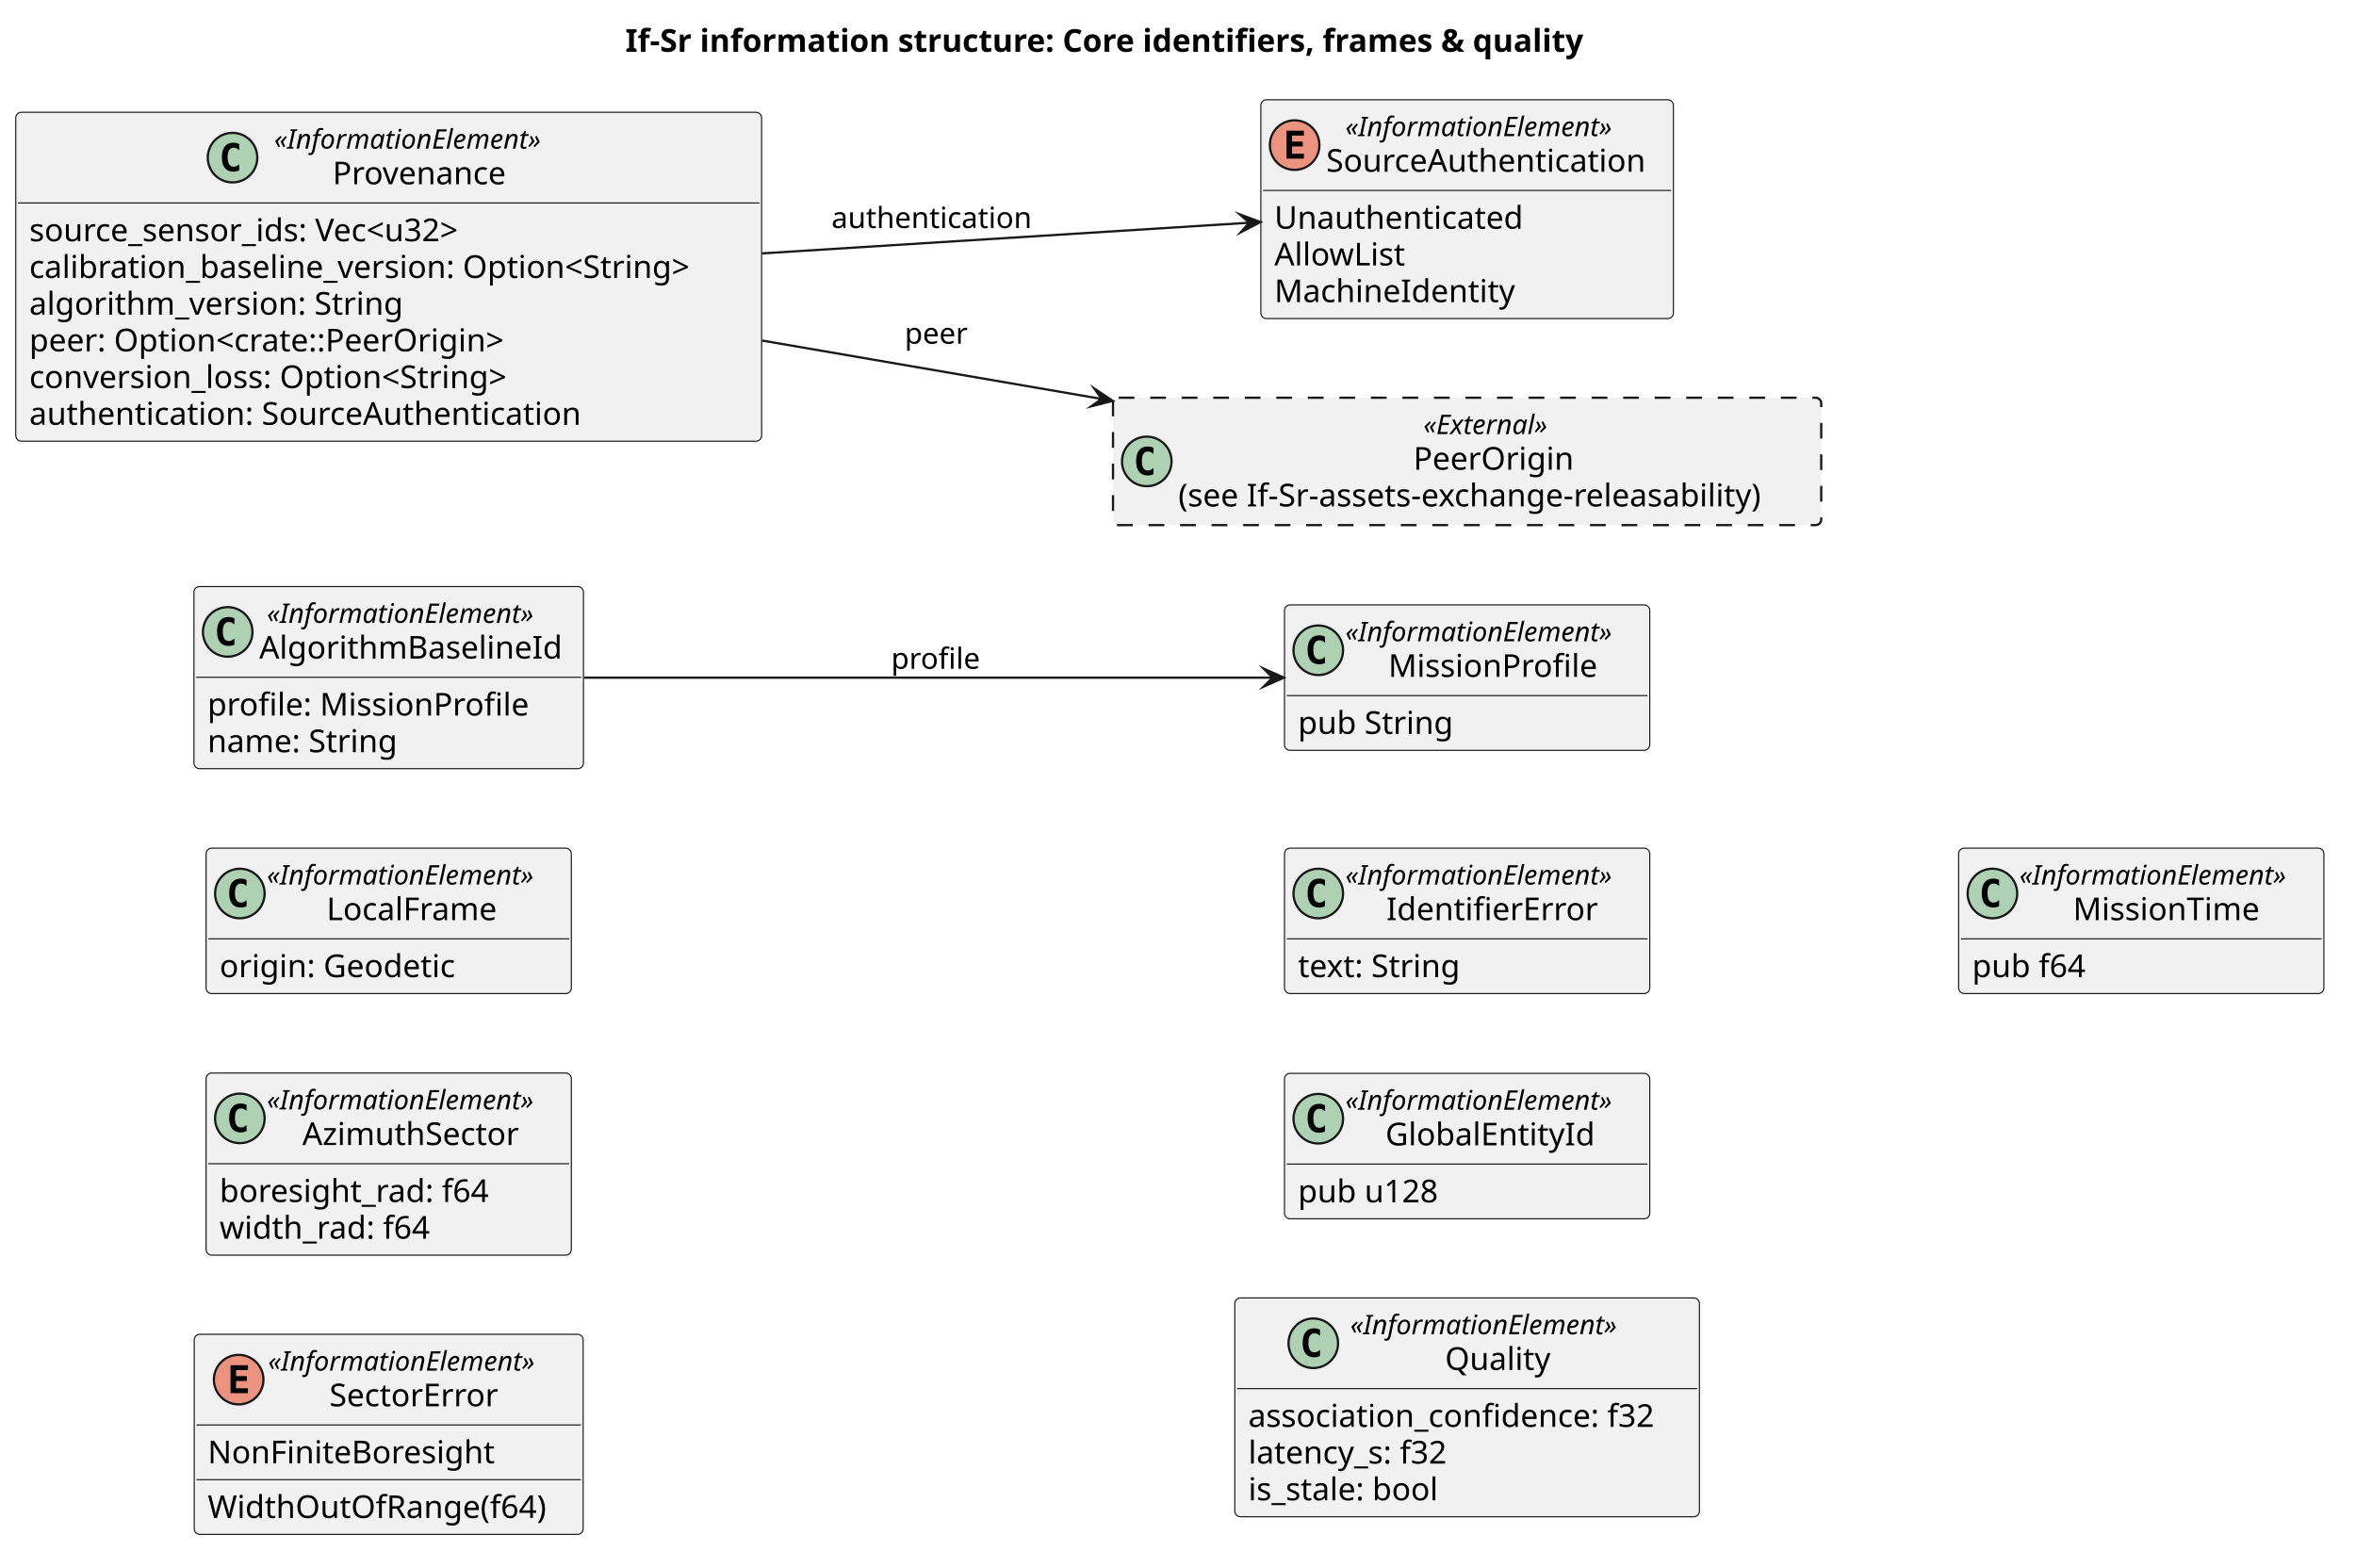
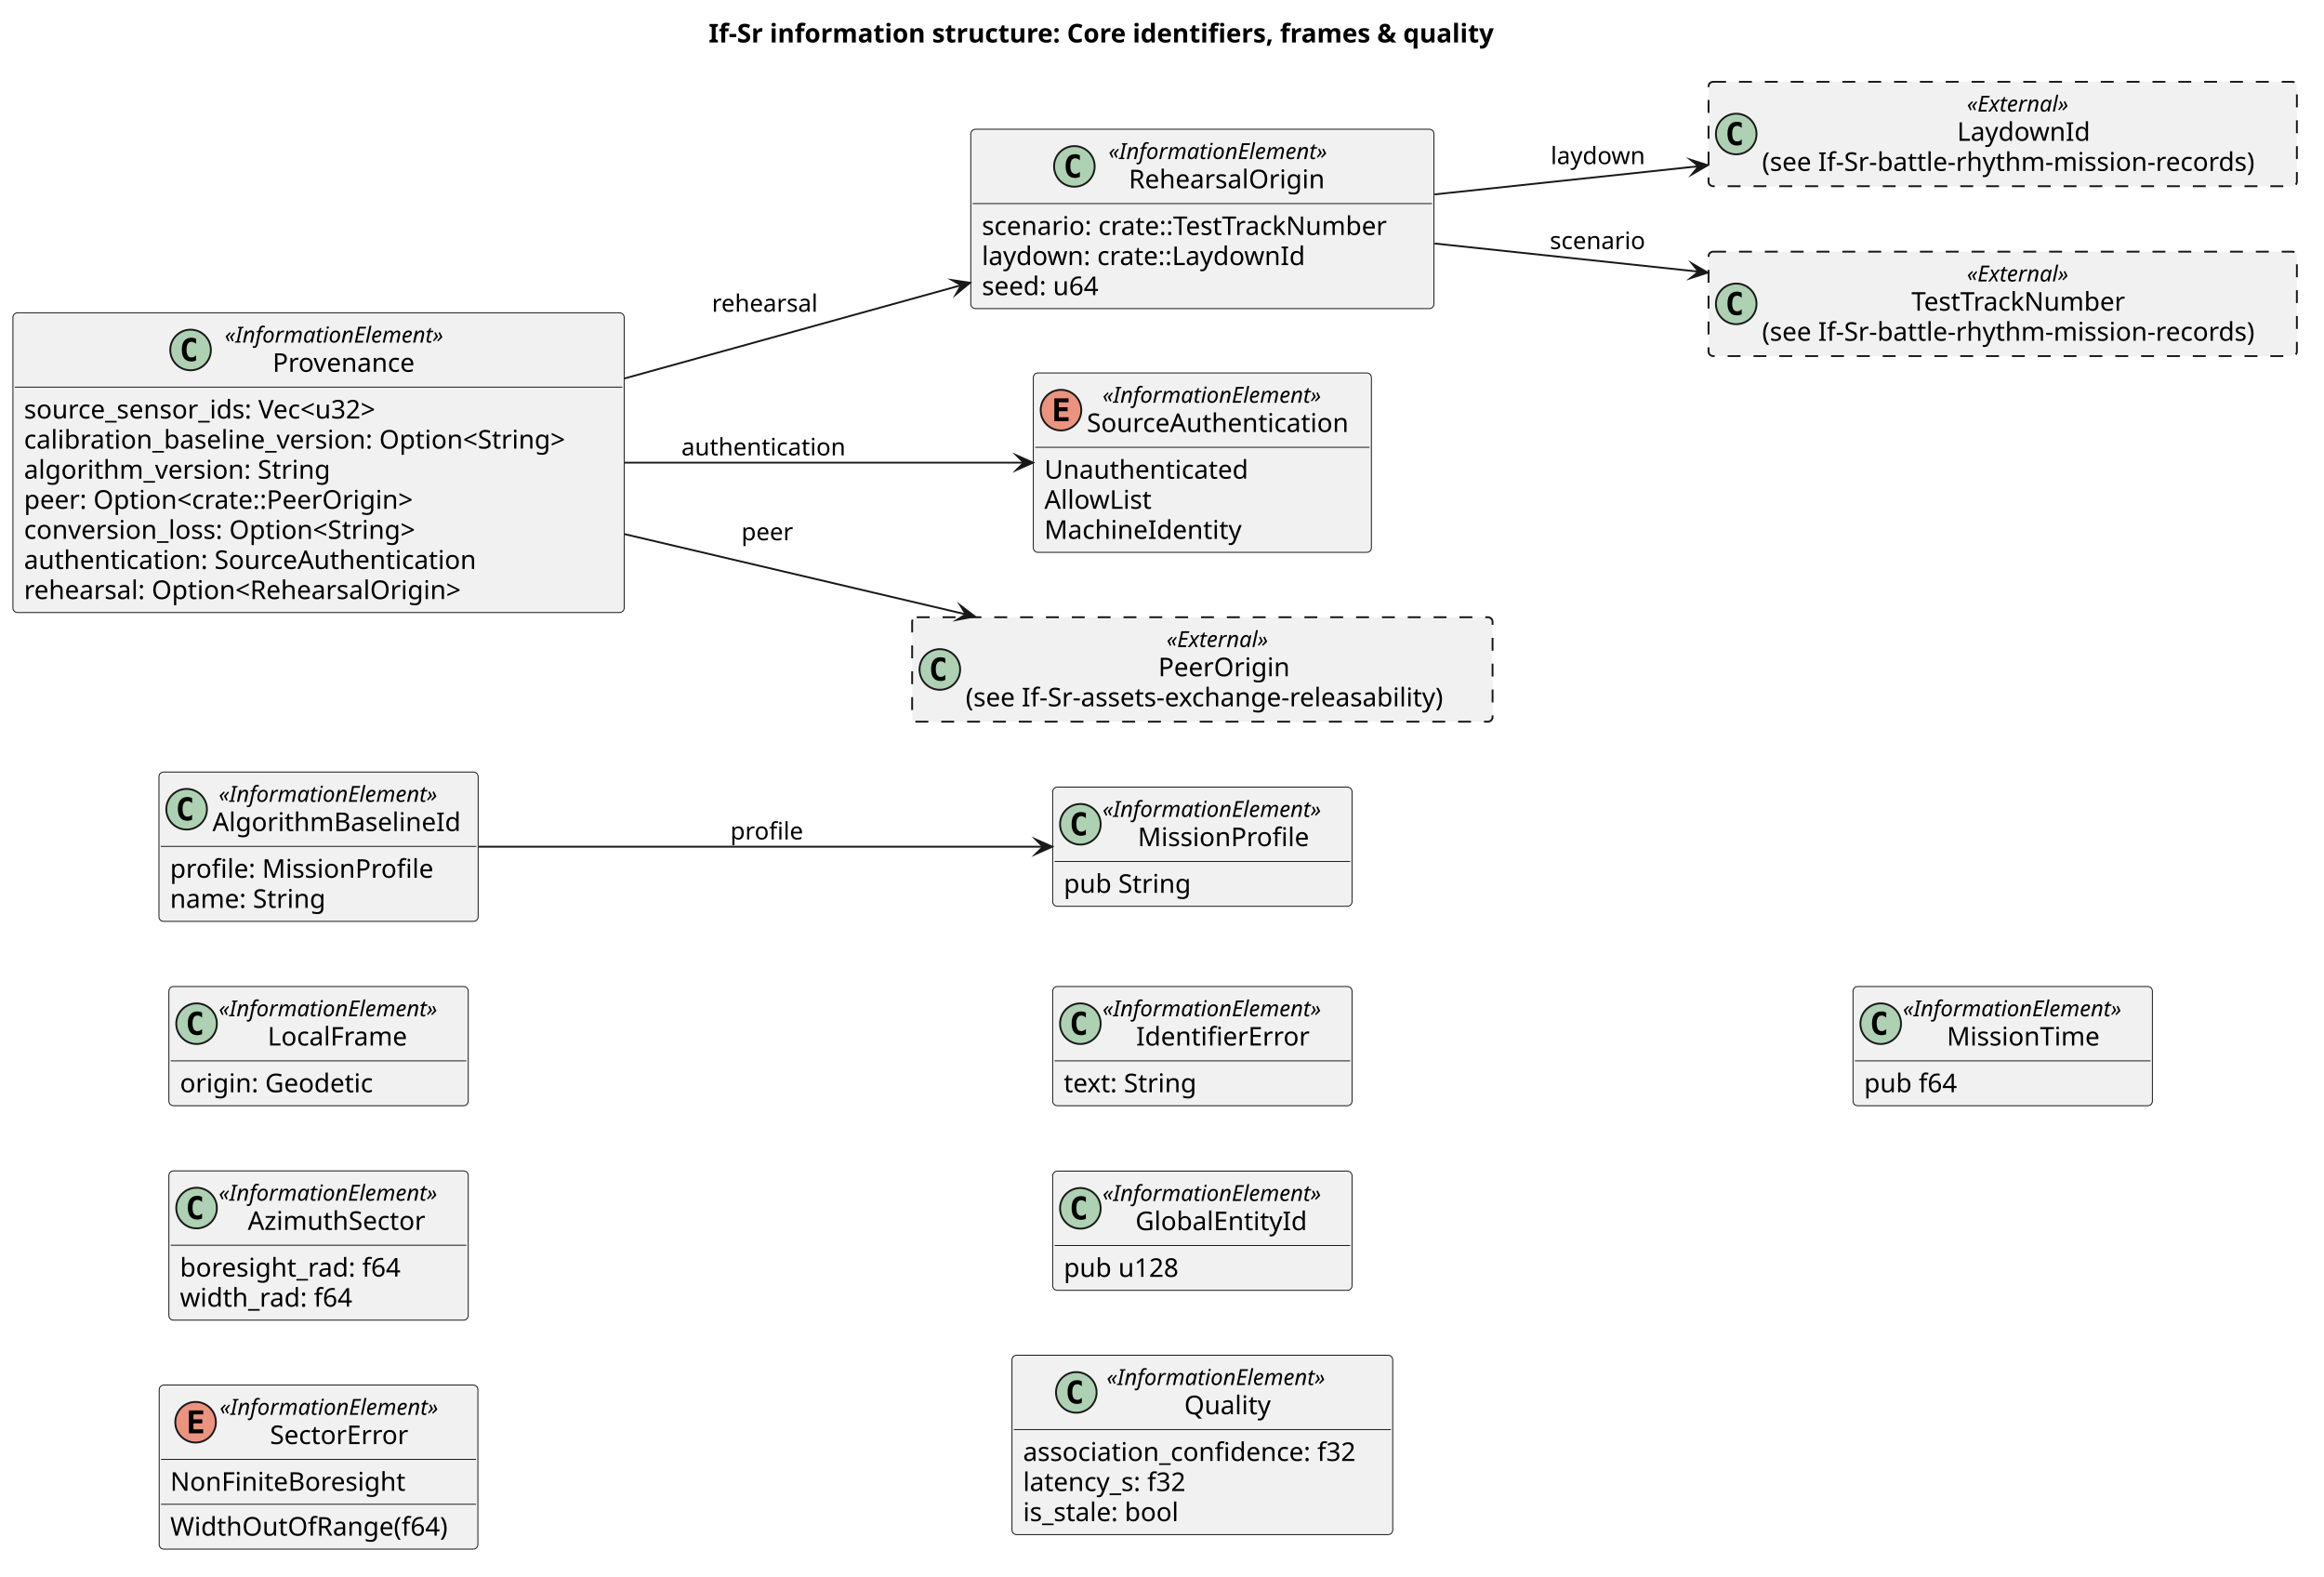
- <svg xmlns="http://www.w3.org/2000/svg" version="1.1" data-diagram-type="CLASS" style="width:1046px;height:696px;background:#FFFFFF;" width="1046px" height="696px" viewBox="0 0 1046 696" zoomAndPan="magnify" preserveAspectRatio="none" contentStyleType="text/css">
+ <svg xmlns="http://www.w3.org/2000/svg" version="1.1" data-diagram-type="CLASS" style="width:1259px;height:854px;background:#FFFFFF;" width="1259px" height="854px" viewBox="0 0 1259 854" zoomAndPan="magnify" preserveAspectRatio="none" contentStyleType="text/css">
  <defs />
  <g font-family="sans-serif" lengthAdjust="spacing">
    <g class="title" data-source-line="1">
-       <text x="277.632" y="22.995" fill="#000" font-size="14" textLength="484.483" font-weight="700">If-Sr information structure: Core identifiers, frames &amp; quality</text>
+       <text x="383.912" y="22.995" fill="#000" font-size="14" textLength="484.483" font-weight="700">If-Sr information structure: Core identifiers, frames &amp; quality</text>
    </g>
    <g class="entity" data-qualified-name="LocalFrame" id="ent0001" data-source-line="5">
-       <rect x="91.49" y="376.597" width="162.168" height="64.563" fill="#F1F1F1" style="stroke:#181818;stroke-width:0.5;" rx="2.5" ry="2.5" />
-       <ellipse cx="106.49" cy="396.73" rx="11" ry="11" fill="#ADD1B2" style="stroke:#181818;stroke-width:1;" />
-       <path d="M109.459,402.37 Q108.881,402.667 108.24,402.808 Q107.599,402.964 106.896,402.964 Q104.396,402.964 103.068,401.323 Q101.756,399.667 101.756,396.542 Q101.756,393.417 103.068,391.761 Q104.396,390.105 106.896,390.105 Q107.599,390.105 108.24,390.261 Q108.896,390.417 109.459,390.714 L109.459,393.433 Q108.834,392.855 108.24,392.589 Q107.646,392.308 107.021,392.308 Q105.678,392.308 104.99,393.386 Q104.303,394.448 104.303,396.542 Q104.303,398.636 104.99,399.714 Q105.678,400.777 107.021,400.777 Q107.646,400.777 108.24,400.511 Q108.834,400.23 109.459,399.652 L109.459,402.37 Z " fill="#000" />
-       <text x="118.49" y="392.736" fill="#000" font-size="12" textLength="134.168" font-style="italic">«InformationElement»</text>
-       <text x="144.989" y="408.561" fill="#000" font-size="14" textLength="81.17">LocalFrame</text>
-       <line x1="92.49" y1="416.863" x2="252.658" y2="416.863" style="stroke:#181818;stroke-width:0.5;" />
-       <text x="97.49" y="433.858" fill="#000" font-size="14" textLength="111.631">origin: Geodetic</text>
+       <rect x="91.49" y="534.297" width="162.168" height="64.563" fill="#F1F1F1" style="stroke:#181818;stroke-width:0.5;" rx="2.5" ry="2.5" />
+       <ellipse cx="106.49" cy="554.43" rx="11" ry="11" fill="#ADD1B2" style="stroke:#181818;stroke-width:1;" />
+       <path d="M109.459,560.07 Q108.881,560.367 108.24,560.508 Q107.599,560.664 106.896,560.664 Q104.396,560.664 103.068,559.023 Q101.756,557.367 101.756,554.242 Q101.756,551.117 103.068,549.461 Q104.396,547.805 106.896,547.805 Q107.599,547.805 108.24,547.961 Q108.896,548.117 109.459,548.414 L109.459,551.133 Q108.834,550.555 108.24,550.289 Q107.646,550.008 107.021,550.008 Q105.678,550.008 104.99,551.086 Q104.303,552.148 104.303,554.242 Q104.303,556.336 104.99,557.414 Q105.678,558.477 107.021,558.477 Q107.646,558.477 108.24,558.211 Q108.834,557.93 109.459,557.352 L109.459,560.07 Z " fill="#000" />
+       <text x="118.49" y="550.436" fill="#000" font-size="12" textLength="134.168" font-style="italic">«InformationElement»</text>
+       <text x="144.989" y="566.261" fill="#000" font-size="14" textLength="81.17">LocalFrame</text>
+       <line x1="92.49" y1="574.563" x2="252.658" y2="574.563" style="stroke:#181818;stroke-width:0.5;" />
+       <text x="97.49" y="591.558" fill="#000" font-size="14" textLength="111.631">origin: Geodetic</text>
    </g>
    <g class="entity" data-qualified-name="AzimuthSector" id="ent0002" data-source-line="8">
-       <rect x="91.49" y="476.447" width="162.168" height="80.859" fill="#F1F1F1" style="stroke:#181818;stroke-width:0.5;" rx="2.5" ry="2.5" />
-       <ellipse cx="106.49" cy="496.58" rx="11" ry="11" fill="#ADD1B2" style="stroke:#181818;stroke-width:1;" />
-       <path d="M109.459,502.22 Q108.881,502.517 108.24,502.658 Q107.599,502.814 106.896,502.814 Q104.396,502.814 103.068,501.173 Q101.756,499.517 101.756,496.392 Q101.756,493.267 103.068,491.611 Q104.396,489.955 106.896,489.955 Q107.599,489.955 108.24,490.111 Q108.896,490.267 109.459,490.564 L109.459,493.283 Q108.834,492.705 108.24,492.439 Q107.646,492.158 107.021,492.158 Q105.678,492.158 104.99,493.236 Q104.303,494.298 104.303,496.392 Q104.303,498.486 104.99,499.564 Q105.678,500.627 107.021,500.627 Q107.646,500.627 108.24,500.361 Q108.834,500.08 109.459,499.502 L109.459,502.22 Z " fill="#000" />
-       <text x="118.49" y="492.586" fill="#000" font-size="12" textLength="134.168" font-style="italic">«InformationElement»</text>
-       <text x="134.226" y="508.411" fill="#000" font-size="14" textLength="102.696">AzimuthSector</text>
-       <line x1="92.49" y1="516.713" x2="252.658" y2="516.713" style="stroke:#181818;stroke-width:0.5;" />
-       <text x="97.49" y="533.708" fill="#000" font-size="14" textLength="128.386">boresight_rad: f64</text>
-       <text x="97.49" y="550.004" fill="#000" font-size="14" textLength="100.721">width_rad: f64</text>
+       <rect x="91.49" y="634.147" width="162.168" height="80.859" fill="#F1F1F1" style="stroke:#181818;stroke-width:0.5;" rx="2.5" ry="2.5" />
+       <ellipse cx="106.49" cy="654.28" rx="11" ry="11" fill="#ADD1B2" style="stroke:#181818;stroke-width:1;" />
+       <path d="M109.459,659.92 Q108.881,660.217 108.24,660.358 Q107.599,660.514 106.896,660.514 Q104.396,660.514 103.068,658.873 Q101.756,657.217 101.756,654.092 Q101.756,650.967 103.068,649.311 Q104.396,647.655 106.896,647.655 Q107.599,647.655 108.24,647.811 Q108.896,647.967 109.459,648.264 L109.459,650.983 Q108.834,650.405 108.24,650.139 Q107.646,649.858 107.021,649.858 Q105.678,649.858 104.99,650.936 Q104.303,651.998 104.303,654.092 Q104.303,656.186 104.99,657.264 Q105.678,658.327 107.021,658.327 Q107.646,658.327 108.24,658.061 Q108.834,657.78 109.459,657.202 L109.459,659.92 Z " fill="#000" />
+       <text x="118.49" y="650.286" fill="#000" font-size="12" textLength="134.168" font-style="italic">«InformationElement»</text>
+       <text x="134.226" y="666.111" fill="#000" font-size="14" textLength="102.696">AzimuthSector</text>
+       <line x1="92.49" y1="674.413" x2="252.658" y2="674.413" style="stroke:#181818;stroke-width:0.5;" />
+       <text x="97.49" y="691.408" fill="#000" font-size="14" textLength="128.386">boresight_rad: f64</text>
+       <text x="97.49" y="707.704" fill="#000" font-size="14" textLength="100.721">width_rad: f64</text>
    </g>
    <g class="entity" data-qualified-name="SectorError" id="ent0003" data-source-line="12">
-       <rect x="86.24" y="592.447" width="172.658" height="88.859" fill="#F1F1F1" style="stroke:#181818;stroke-width:0.5;" rx="2.5" ry="2.5" />
-       <ellipse cx="105.961" cy="612.58" rx="11" ry="11" fill="#EB937F" style="stroke:#181818;stroke-width:1;" />
-       <path d="M110.07,618.58 L102.351,618.58 L102.351,606.189 L110.07,606.189 L110.07,608.345 L104.804,608.345 L104.804,611.017 L109.57,611.017 L109.57,613.173 L104.804,613.173 L104.804,616.423 L110.07,616.423 L110.07,618.58 Z " fill="#000" />
-       <text x="119.01" y="608.586" fill="#000" font-size="12" textLength="134.168" font-style="italic">«InformationElement»</text>
-       <text x="146.25" y="624.411" fill="#000" font-size="14" textLength="79.687">SectorError</text>
-       <line x1="87.24" y1="632.713" x2="257.898" y2="632.713" style="stroke:#181818;stroke-width:0.5;" />
-       <text x="92.24" y="649.708" fill="#000" font-size="14" textLength="133.69">NonFiniteBoresight</text>
-       <line x1="87.24" y1="657.009" x2="257.898" y2="657.009" style="stroke:#181818;stroke-width:0.5;" />
-       <text x="92.24" y="674.004" fill="#000" font-size="14" textLength="160.658">WidthOutOfRange(f64)</text>
+       <rect x="86.24" y="750.147" width="172.658" height="88.859" fill="#F1F1F1" style="stroke:#181818;stroke-width:0.5;" rx="2.5" ry="2.5" />
+       <ellipse cx="105.961" cy="770.28" rx="11" ry="11" fill="#EB937F" style="stroke:#181818;stroke-width:1;" />
+       <path d="M110.07,776.28 L102.351,776.28 L102.351,763.889 L110.07,763.889 L110.07,766.045 L104.804,766.045 L104.804,768.717 L109.57,768.717 L109.57,770.873 L104.804,770.873 L104.804,774.123 L110.07,774.123 L110.07,776.28 Z " fill="#000" />
+       <text x="119.01" y="766.286" fill="#000" font-size="12" textLength="134.168" font-style="italic">«InformationElement»</text>
+       <text x="146.25" y="782.111" fill="#000" font-size="14" textLength="79.687">SectorError</text>
+       <line x1="87.24" y1="790.413" x2="257.898" y2="790.413" style="stroke:#181818;stroke-width:0.5;" />
+       <text x="92.24" y="807.408" fill="#000" font-size="14" textLength="133.69">NonFiniteBoresight</text>
+       <line x1="87.24" y1="814.709" x2="257.898" y2="814.709" style="stroke:#181818;stroke-width:0.5;" />
+       <text x="92.24" y="831.704" fill="#000" font-size="14" textLength="160.658">WidthOutOfRange(f64)</text>
    </g>
    <g class="entity" data-qualified-name="IdentifierError" id="ent0004" data-source-line="16">
-       <rect x="570.28" y="376.597" width="162.168" height="64.563" fill="#F1F1F1" style="stroke:#181818;stroke-width:0.5;" rx="2.5" ry="2.5" />
-       <ellipse cx="585.28" cy="396.73" rx="11" ry="11" fill="#ADD1B2" style="stroke:#181818;stroke-width:1;" />
-       <path d="M588.249,402.37 Q587.671,402.667 587.03,402.808 Q586.389,402.964 585.686,402.964 Q583.186,402.964 581.858,401.323 Q580.546,399.667 580.546,396.542 Q580.546,393.417 581.858,391.761 Q583.186,390.105 585.686,390.105 Q586.389,390.105 587.03,390.261 Q587.686,390.417 588.249,390.714 L588.249,393.433 Q587.624,392.855 587.03,392.589 Q586.436,392.308 585.811,392.308 Q584.468,392.308 583.78,393.386 Q583.093,394.448 583.093,396.542 Q583.093,398.636 583.78,399.714 Q584.468,400.777 585.811,400.777 Q586.436,400.777 587.03,400.511 Q587.624,400.23 588.249,399.652 L588.249,402.37 Z " fill="#000" />
-       <text x="597.28" y="392.736" fill="#000" font-size="12" textLength="134.168" font-style="italic">«InformationElement»</text>
-       <text x="615.49" y="408.561" fill="#000" font-size="14" textLength="97.747">IdentifierError</text>
-       <line x1="571.28" y1="416.863" x2="731.448" y2="416.863" style="stroke:#181818;stroke-width:0.5;" />
-       <text x="576.28" y="433.858" fill="#000" font-size="14" textLength="78.825">text: String</text>
+       <rect x="570.28" y="534.297" width="162.168" height="64.563" fill="#F1F1F1" style="stroke:#181818;stroke-width:0.5;" rx="2.5" ry="2.5" />
+       <ellipse cx="585.28" cy="554.43" rx="11" ry="11" fill="#ADD1B2" style="stroke:#181818;stroke-width:1;" />
+       <path d="M588.249,560.07 Q587.671,560.367 587.03,560.508 Q586.389,560.664 585.686,560.664 Q583.186,560.664 581.858,559.023 Q580.546,557.367 580.546,554.242 Q580.546,551.117 581.858,549.461 Q583.186,547.805 585.686,547.805 Q586.389,547.805 587.03,547.961 Q587.686,548.117 588.249,548.414 L588.249,551.133 Q587.624,550.555 587.03,550.289 Q586.436,550.008 585.811,550.008 Q584.468,550.008 583.78,551.086 Q583.093,552.148 583.093,554.242 Q583.093,556.336 583.78,557.414 Q584.468,558.477 585.811,558.477 Q586.436,558.477 587.03,558.211 Q587.624,557.93 588.249,557.352 L588.249,560.07 Z " fill="#000" />
+       <text x="597.28" y="550.436" fill="#000" font-size="12" textLength="134.168" font-style="italic">«InformationElement»</text>
+       <text x="615.49" y="566.261" fill="#000" font-size="14" textLength="97.747">IdentifierError</text>
+       <line x1="571.28" y1="574.563" x2="731.448" y2="574.563" style="stroke:#181818;stroke-width:0.5;" />
+       <text x="576.28" y="591.558" fill="#000" font-size="14" textLength="78.825">text: String</text>
    </g>
    <g class="entity" data-qualified-name="GlobalEntityId" id="ent0005" data-source-line="19">
-       <rect x="570.28" y="476.597" width="162.168" height="64.563" fill="#F1F1F1" style="stroke:#181818;stroke-width:0.5;" rx="2.5" ry="2.5" />
-       <ellipse cx="585.28" cy="496.73" rx="11" ry="11" fill="#ADD1B2" style="stroke:#181818;stroke-width:1;" />
-       <path d="M588.249,502.37 Q587.671,502.667 587.03,502.808 Q586.389,502.964 585.686,502.964 Q583.186,502.964 581.858,501.323 Q580.546,499.667 580.546,496.542 Q580.546,493.417 581.858,491.761 Q583.186,490.105 585.686,490.105 Q586.389,490.105 587.03,490.261 Q587.686,490.417 588.249,490.714 L588.249,493.433 Q587.624,492.855 587.03,492.589 Q586.436,492.308 585.811,492.308 Q584.468,492.308 583.78,493.386 Q583.093,494.448 583.093,496.542 Q583.093,498.636 583.78,499.714 Q584.468,500.777 585.811,500.777 Q586.436,500.777 587.03,500.511 Q587.624,500.23 588.249,499.652 L588.249,502.37 Z " fill="#000" />
-       <text x="597.28" y="492.736" fill="#000" font-size="12" textLength="134.168" font-style="italic">«InformationElement»</text>
-       <text x="615.091" y="508.561" fill="#000" font-size="14" textLength="98.547">GlobalEntityId</text>
-       <line x1="571.28" y1="516.863" x2="731.448" y2="516.863" style="stroke:#181818;stroke-width:0.5;" />
-       <text x="576.28" y="533.858" fill="#000" font-size="14" textLength="66.691">pub u128</text>
+       <rect x="570.28" y="634.297" width="162.168" height="64.563" fill="#F1F1F1" style="stroke:#181818;stroke-width:0.5;" rx="2.5" ry="2.5" />
+       <ellipse cx="585.28" cy="654.43" rx="11" ry="11" fill="#ADD1B2" style="stroke:#181818;stroke-width:1;" />
+       <path d="M588.249,660.07 Q587.671,660.367 587.03,660.508 Q586.389,660.664 585.686,660.664 Q583.186,660.664 581.858,659.023 Q580.546,657.367 580.546,654.242 Q580.546,651.117 581.858,649.461 Q583.186,647.805 585.686,647.805 Q586.389,647.805 587.03,647.961 Q587.686,648.117 588.249,648.414 L588.249,651.133 Q587.624,650.555 587.03,650.289 Q586.436,650.008 585.811,650.008 Q584.468,650.008 583.78,651.086 Q583.093,652.148 583.093,654.242 Q583.093,656.336 583.78,657.414 Q584.468,658.477 585.811,658.477 Q586.436,658.477 587.03,658.211 Q587.624,657.93 588.249,657.352 L588.249,660.07 Z " fill="#000" />
+       <text x="597.28" y="650.436" fill="#000" font-size="12" textLength="134.168" font-style="italic">«InformationElement»</text>
+       <text x="615.091" y="666.261" fill="#000" font-size="14" textLength="98.547">GlobalEntityId</text>
+       <line x1="571.28" y1="674.563" x2="731.448" y2="674.563" style="stroke:#181818;stroke-width:0.5;" />
+       <text x="576.28" y="691.558" fill="#000" font-size="14" textLength="66.691">pub u128</text>
    </g>
    <g class="entity" data-qualified-name="MissionProfile" id="ent0006" data-source-line="22">
-       <rect x="570.28" y="268.597" width="162.168" height="64.563" fill="#F1F1F1" style="stroke:#181818;stroke-width:0.5;" rx="2.5" ry="2.5" />
-       <ellipse cx="585.28" cy="288.73" rx="11" ry="11" fill="#ADD1B2" style="stroke:#181818;stroke-width:1;" />
-       <path d="M588.249,294.37 Q587.671,294.667 587.03,294.808 Q586.389,294.964 585.686,294.964 Q583.186,294.964 581.858,293.323 Q580.546,291.667 580.546,288.542 Q580.546,285.417 581.858,283.761 Q583.186,282.105 585.686,282.105 Q586.389,282.105 587.03,282.261 Q587.686,282.417 588.249,282.714 L588.249,285.433 Q587.624,284.855 587.03,284.589 Q586.436,284.308 585.811,284.308 Q584.468,284.308 583.78,285.386 Q583.093,286.448 583.093,288.542 Q583.093,290.636 583.78,291.714 Q584.468,292.777 585.811,292.777 Q586.436,292.777 587.03,292.511 Q587.624,292.23 588.249,291.652 L588.249,294.37 Z " fill="#000" />
-       <text x="597.28" y="284.736" fill="#000" font-size="12" textLength="134.168" font-style="italic">«InformationElement»</text>
-       <text x="616.379" y="300.561" fill="#000" font-size="14" textLength="95.97">MissionProfile</text>
-       <line x1="571.28" y1="308.863" x2="731.448" y2="308.863" style="stroke:#181818;stroke-width:0.5;" />
-       <text x="576.28" y="325.858" fill="#000" font-size="14" textLength="72.878">pub String</text>
+       <rect x="570.28" y="426.297" width="162.168" height="64.563" fill="#F1F1F1" style="stroke:#181818;stroke-width:0.5;" rx="2.5" ry="2.5" />
+       <ellipse cx="585.28" cy="446.43" rx="11" ry="11" fill="#ADD1B2" style="stroke:#181818;stroke-width:1;" />
+       <path d="M588.249,452.07 Q587.671,452.367 587.03,452.508 Q586.389,452.664 585.686,452.664 Q583.186,452.664 581.858,451.023 Q580.546,449.367 580.546,446.242 Q580.546,443.117 581.858,441.461 Q583.186,439.805 585.686,439.805 Q586.389,439.805 587.03,439.961 Q587.686,440.117 588.249,440.414 L588.249,443.133 Q587.624,442.555 587.03,442.289 Q586.436,442.008 585.811,442.008 Q584.468,442.008 583.78,443.086 Q583.093,444.148 583.093,446.242 Q583.093,448.336 583.78,449.414 Q584.468,450.477 585.811,450.477 Q586.436,450.477 587.03,450.211 Q587.624,449.93 588.249,449.352 L588.249,452.07 Z " fill="#000" />
+       <text x="597.28" y="442.436" fill="#000" font-size="12" textLength="134.168" font-style="italic">«InformationElement»</text>
+       <text x="616.379" y="458.261" fill="#000" font-size="14" textLength="95.97">MissionProfile</text>
+       <line x1="571.28" y1="466.563" x2="731.448" y2="466.563" style="stroke:#181818;stroke-width:0.5;" />
+       <text x="576.28" y="483.558" fill="#000" font-size="14" textLength="72.878">pub String</text>
    </g>
    <g class="entity" data-qualified-name="AlgorithmBaselineId" id="ent0007" data-source-line="25">
-       <rect x="86.1" y="260.447" width="172.937" height="80.859" fill="#F1F1F1" style="stroke:#181818;stroke-width:0.5;" rx="2.5" ry="2.5" />
-       <ellipse cx="101.1" cy="280.58" rx="11" ry="11" fill="#ADD1B2" style="stroke:#181818;stroke-width:1;" />
-       <path d="M104.069,286.22 Q103.491,286.517 102.85,286.658 Q102.209,286.814 101.506,286.814 Q99.006,286.814 97.678,285.173 Q96.366,283.517 96.366,280.392 Q96.366,277.267 97.678,275.611 Q99.006,273.955 101.506,273.955 Q102.209,273.955 102.85,274.111 Q103.506,274.267 104.069,274.564 L104.069,277.283 Q103.444,276.705 102.85,276.439 Q102.256,276.158 101.631,276.158 Q100.288,276.158 99.6,277.236 Q98.913,278.298 98.913,280.392 Q98.913,282.486 99.6,283.564 Q100.288,284.627 101.631,284.627 Q102.256,284.627 102.85,284.361 Q103.444,284.08 104.069,283.502 L104.069,286.22 Z " fill="#000" />
-       <text x="118.484" y="276.586" fill="#000" font-size="12" textLength="134.168" font-style="italic">«InformationElement»</text>
-       <text x="115.1" y="292.411" fill="#000" font-size="14" textLength="140.937">AlgorithmBaselineId</text>
-       <line x1="87.1" y1="300.713" x2="258.037" y2="300.713" style="stroke:#181818;stroke-width:0.5;" />
-       <text x="92.1" y="317.708" fill="#000" font-size="14" textLength="149.666">profile: MissionProfile</text>
-       <text x="92.1" y="334.004" fill="#000" font-size="14" textLength="90.651">name: String</text>
+       <rect x="86.1" y="418.147" width="172.937" height="80.859" fill="#F1F1F1" style="stroke:#181818;stroke-width:0.5;" rx="2.5" ry="2.5" />
+       <ellipse cx="101.1" cy="438.28" rx="11" ry="11" fill="#ADD1B2" style="stroke:#181818;stroke-width:1;" />
+       <path d="M104.069,443.92 Q103.491,444.217 102.85,444.358 Q102.209,444.514 101.506,444.514 Q99.006,444.514 97.678,442.873 Q96.366,441.217 96.366,438.092 Q96.366,434.967 97.678,433.311 Q99.006,431.655 101.506,431.655 Q102.209,431.655 102.85,431.811 Q103.506,431.967 104.069,432.264 L104.069,434.983 Q103.444,434.405 102.85,434.139 Q102.256,433.858 101.631,433.858 Q100.288,433.858 99.6,434.936 Q98.913,435.998 98.913,438.092 Q98.913,440.186 99.6,441.264 Q100.288,442.327 101.631,442.327 Q102.256,442.327 102.85,442.061 Q103.444,441.78 104.069,441.202 L104.069,443.92 Z " fill="#000" />
+       <text x="118.484" y="434.286" fill="#000" font-size="12" textLength="134.168" font-style="italic">«InformationElement»</text>
+       <text x="115.1" y="450.111" fill="#000" font-size="14" textLength="140.937">AlgorithmBaselineId</text>
+       <line x1="87.1" y1="458.413" x2="258.037" y2="458.413" style="stroke:#181818;stroke-width:0.5;" />
+       <text x="92.1" y="475.408" fill="#000" font-size="14" textLength="149.666">profile: MissionProfile</text>
+       <text x="92.1" y="491.704" fill="#000" font-size="14" textLength="90.651">name: String</text>
    </g>
    <g class="entity" data-qualified-name="Provenance" id="ent0008" data-source-line="29">
-       <rect x="7" y="49.857" width="331.143" height="146.047" fill="#F1F1F1" style="stroke:#181818;stroke-width:0.5;" rx="2.5" ry="2.5" />
-       <ellipse cx="103.237" cy="69.99" rx="11" ry="11" fill="#ADD1B2" style="stroke:#181818;stroke-width:1;" />
-       <path d="M106.206,75.63 Q105.628,75.927 104.987,76.068 Q104.347,76.224 103.644,76.224 Q101.144,76.224 99.815,74.583 Q98.503,72.927 98.503,69.802 Q98.503,66.677 99.815,65.021 Q101.144,63.365 103.644,63.365 Q104.347,63.365 104.987,63.521 Q105.644,63.677 106.206,63.974 L106.206,66.693 Q105.581,66.115 104.987,65.849 Q104.394,65.568 103.769,65.568 Q102.425,65.568 101.737,66.646 Q101.05,67.708 101.05,69.802 Q101.05,71.896 101.737,72.974 Q102.425,74.037 103.769,74.037 Q104.394,74.037 104.987,73.771 Q105.581,73.49 106.206,72.912 L106.206,75.63 Z " fill="#000" />
-       <text x="121.737" y="65.996" fill="#000" font-size="12" textLength="134.168" font-style="italic">«InformationElement»</text>
-       <text x="147.672" y="81.821" fill="#000" font-size="14" textLength="82.298">Provenance</text>
-       <line x1="8" y1="90.122" x2="337.143" y2="90.122" style="stroke:#181818;stroke-width:0.5;" />
-       <text x="13" y="107.118" fill="#000" font-size="14" textLength="212.468">source_sensor_ids: Vec&lt;u32&gt;</text>
-       <text x="13" y="123.414" fill="#000" font-size="14" textLength="319.143">calibration_baseline_version: Option&lt;String&gt;</text>
-       <text x="13" y="139.711" fill="#000" font-size="14" textLength="176.791">algorithm_version: String</text>
-       <text x="13" y="156.008" fill="#000" font-size="14" textLength="230.528">peer: Option&lt;crate::PeerOrigin&gt;</text>
-       <text x="13" y="172.305" fill="#000" font-size="14" textLength="231.588">conversion_loss: Option&lt;String&gt;</text>
-       <text x="13" y="188.602" fill="#000" font-size="14" textLength="262.104">authentication: SourceAuthentication</text>
+       <rect x="7" y="169.407" width="331.143" height="162.344" fill="#F1F1F1" style="stroke:#181818;stroke-width:0.5;" rx="2.5" ry="2.5" />
+       <ellipse cx="103.237" cy="189.54" rx="11" ry="11" fill="#ADD1B2" style="stroke:#181818;stroke-width:1;" />
+       <path d="M106.206,195.18 Q105.628,195.477 104.987,195.618 Q104.347,195.774 103.644,195.774 Q101.144,195.774 99.815,194.133 Q98.503,192.477 98.503,189.352 Q98.503,186.227 99.815,184.571 Q101.144,182.915 103.644,182.915 Q104.347,182.915 104.987,183.071 Q105.644,183.227 106.206,183.524 L106.206,186.243 Q105.581,185.665 104.987,185.399 Q104.394,185.118 103.769,185.118 Q102.425,185.118 101.737,186.196 Q101.05,187.258 101.05,189.352 Q101.05,191.446 101.737,192.524 Q102.425,193.587 103.769,193.587 Q104.394,193.587 104.987,193.321 Q105.581,193.04 106.206,192.462 L106.206,195.18 Z " fill="#000" />
+       <text x="121.737" y="185.546" fill="#000" font-size="12" textLength="134.168" font-style="italic">«InformationElement»</text>
+       <text x="147.672" y="201.371" fill="#000" font-size="14" textLength="82.298">Provenance</text>
+       <line x1="8" y1="209.673" x2="337.143" y2="209.673" style="stroke:#181818;stroke-width:0.5;" />
+       <text x="13" y="226.668" fill="#000" font-size="14" textLength="212.468">source_sensor_ids: Vec&lt;u32&gt;</text>
+       <text x="13" y="242.964" fill="#000" font-size="14" textLength="319.143">calibration_baseline_version: Option&lt;String&gt;</text>
+       <text x="13" y="259.261" fill="#000" font-size="14" textLength="176.791">algorithm_version: String</text>
+       <text x="13" y="275.558" fill="#000" font-size="14" textLength="230.528">peer: Option&lt;crate::PeerOrigin&gt;</text>
+       <text x="13" y="291.855" fill="#000" font-size="14" textLength="231.588">conversion_loss: Option&lt;String&gt;</text>
+       <text x="13" y="308.152" fill="#000" font-size="14" textLength="262.104">authentication: SourceAuthentication</text>
+       <text x="13" y="324.449" fill="#000" font-size="14" textLength="257.544">rehearsal: Option&lt;RehearsalOrigin&gt;</text>
    </g>
-     <g class="entity" data-qualified-name="SourceAuthentication" id="ent0009" data-source-line="37">
-       <rect x="559.78" y="44.297" width="183.163" height="97.156" fill="#F1F1F1" style="stroke:#181818;stroke-width:0.5;" rx="2.5" ry="2.5" />
-       <ellipse cx="574.78" cy="64.43" rx="11" ry="11" fill="#EB937F" style="stroke:#181818;stroke-width:1;" />
-       <path d="M578.889,70.43 L571.171,70.43 L571.171,58.039 L578.889,58.039 L578.889,60.195 L573.624,60.195 L573.624,62.867 L578.389,62.867 L578.389,65.023 L573.624,65.023 L573.624,68.273 L578.889,68.273 L578.889,70.43 Z " fill="#000" />
-       <text x="597.278" y="60.436" fill="#000" font-size="12" textLength="134.168" font-style="italic">«InformationElement»</text>
-       <text x="588.78" y="76.261" fill="#000" font-size="14" textLength="151.163">SourceAuthentication</text>
-       <line x1="560.78" y1="84.563" x2="741.943" y2="84.563" style="stroke:#181818;stroke-width:0.5;" />
-       <text x="565.78" y="101.558" fill="#000" font-size="14" textLength="117.065">Unauthenticated</text>
-       <text x="565.78" y="117.854" fill="#000" font-size="14" textLength="61.845">AllowList</text>
-       <text x="565.78" y="134.151" fill="#000" font-size="14" textLength="112.26">MachineIdentity</text>
+     <g class="entity" data-qualified-name="RehearsalOrigin" id="ent0009" data-source-line="38">
+       <rect x="525.92" y="69.997" width="250.882" height="97.156" fill="#F1F1F1" style="stroke:#181818;stroke-width:0.5;" rx="2.5" ry="2.5" />
+       <ellipse cx="582.027" cy="90.13" rx="11" ry="11" fill="#ADD1B2" style="stroke:#181818;stroke-width:1;" />
+       <path d="M584.996,95.77 Q584.418,96.067 583.777,96.208 Q583.136,96.364 582.433,96.364 Q579.933,96.364 578.605,94.723 Q577.293,93.067 577.293,89.942 Q577.293,86.817 578.605,85.161 Q579.933,83.505 582.433,83.505 Q583.136,83.505 583.777,83.661 Q584.433,83.817 584.996,84.114 L584.996,86.833 Q584.371,86.255 583.777,85.989 Q583.183,85.708 582.558,85.708 Q581.214,85.708 580.527,86.786 Q579.839,87.848 579.839,89.942 Q579.839,92.036 580.527,93.114 Q581.214,94.177 582.558,94.177 Q583.183,94.177 583.777,93.911 Q584.371,93.63 584.996,93.052 L584.996,95.77 Z " fill="#000" />
+       <text x="600.527" y="86.136" fill="#000" font-size="12" textLength="134.168" font-style="italic">«InformationElement»</text>
+       <text x="611.491" y="101.961" fill="#000" font-size="14" textLength="112.239">RehearsalOrigin</text>
+       <line x1="526.92" y1="110.263" x2="775.802" y2="110.263" style="stroke:#181818;stroke-width:0.5;" />
+       <text x="531.92" y="127.258" fill="#000" font-size="14" textLength="238.882">scenario: crate::TestTrackNumber</text>
+       <text x="531.92" y="143.554" fill="#000" font-size="14" textLength="188.72">laydown: crate::LaydownId</text>
+       <text x="531.92" y="159.851" fill="#000" font-size="14" textLength="69.262">seed: u64</text>
    </g>
-     <g class="entity" data-qualified-name="Quality" id="ent0010" data-source-line="42">
-       <rect x="548.23" y="576.297" width="206.264" height="97.156" fill="#F1F1F1" style="stroke:#181818;stroke-width:0.5;" rx="2.5" ry="2.5" />
-       <ellipse cx="583.073" cy="596.43" rx="11" ry="11" fill="#ADD1B2" style="stroke:#181818;stroke-width:1;" />
-       <path d="M586.042,602.07 Q585.464,602.367 584.823,602.508 Q584.182,602.664 583.479,602.664 Q580.979,602.664 579.651,601.023 Q578.339,599.367 578.339,596.242 Q578.339,593.117 579.651,591.461 Q580.979,589.805 583.479,589.805 Q584.182,589.805 584.823,589.961 Q585.479,590.117 586.042,590.414 L586.042,593.133 Q585.417,592.555 584.823,592.289 Q584.229,592.008 583.604,592.008 Q582.261,592.008 581.573,593.086 Q580.886,594.148 580.886,596.242 Q580.886,598.336 581.573,599.414 Q582.261,600.477 583.604,600.477 Q584.229,600.477 584.823,600.211 Q585.417,599.93 586.042,599.352 L586.042,602.07 Z " fill="#000" />
-       <text x="599.483" y="592.436" fill="#000" font-size="12" textLength="134.168" font-style="italic">«InformationElement»</text>
-       <text x="641.554" y="608.261" fill="#000" font-size="14" textLength="50.025">Quality</text>
-       <line x1="549.23" y1="616.563" x2="753.494" y2="616.563" style="stroke:#181818;stroke-width:0.5;" />
-       <text x="554.23" y="633.558" fill="#000" font-size="14" textLength="194.264">association_confidence: f32</text>
-       <text x="554.23" y="649.854" fill="#000" font-size="14" textLength="97.631">latency_s: f32</text>
-       <text x="554.23" y="666.151" fill="#000" font-size="14" textLength="91.123">is_stale: bool</text>
+     <g class="entity" data-qualified-name="SourceAuthentication" id="ent0010" data-source-line="43">
+       <rect x="559.78" y="201.997" width="183.163" height="97.156" fill="#F1F1F1" style="stroke:#181818;stroke-width:0.5;" rx="2.5" ry="2.5" />
+       <ellipse cx="574.78" cy="222.13" rx="11" ry="11" fill="#EB937F" style="stroke:#181818;stroke-width:1;" />
+       <path d="M578.889,228.13 L571.171,228.13 L571.171,215.739 L578.889,215.739 L578.889,217.895 L573.624,217.895 L573.624,220.567 L578.389,220.567 L578.389,222.723 L573.624,222.723 L573.624,225.973 L578.889,225.973 L578.889,228.13 Z " fill="#000" />
+       <text x="597.278" y="218.136" fill="#000" font-size="12" textLength="134.168" font-style="italic">«InformationElement»</text>
+       <text x="588.78" y="233.961" fill="#000" font-size="14" textLength="151.163">SourceAuthentication</text>
+       <line x1="560.78" y1="242.263" x2="741.943" y2="242.263" style="stroke:#181818;stroke-width:0.5;" />
+       <text x="565.78" y="259.258" fill="#000" font-size="14" textLength="117.065">Unauthenticated</text>
+       <text x="565.78" y="275.554" fill="#000" font-size="14" textLength="61.845">AllowList</text>
+       <text x="565.78" y="291.851" fill="#000" font-size="14" textLength="112.26">MachineIdentity</text>
    </g>
-     <g class="entity" data-qualified-name="MissionTime" id="ent0011" data-source-line="47">
-       <rect x="869.58" y="376.597" width="162.168" height="64.563" fill="#F1F1F1" style="stroke:#181818;stroke-width:0.5;" rx="2.5" ry="2.5" />
-       <ellipse cx="884.58" cy="396.73" rx="11" ry="11" fill="#ADD1B2" style="stroke:#181818;stroke-width:1;" />
-       <path d="M887.549,402.37 Q886.971,402.667 886.33,402.808 Q885.689,402.964 884.986,402.964 Q882.486,402.964 881.158,401.323 Q879.846,399.667 879.846,396.542 Q879.846,393.417 881.158,391.761 Q882.486,390.105 884.986,390.105 Q885.689,390.105 886.33,390.261 Q886.986,390.417 887.549,390.714 L887.549,393.433 Q886.924,392.855 886.33,392.589 Q885.736,392.308 885.111,392.308 Q883.768,392.308 883.08,393.386 Q882.393,394.448 882.393,396.542 Q882.393,398.636 883.08,399.714 Q883.768,400.777 885.111,400.777 Q885.736,400.777 886.33,400.511 Q886.924,400.23 887.549,399.652 L887.549,402.37 Z " fill="#000" />
-       <text x="896.58" y="392.736" fill="#000" font-size="12" textLength="134.168" font-style="italic">«InformationElement»</text>
-       <text x="920.375" y="408.561" fill="#000" font-size="14" textLength="86.577">MissionTime</text>
-       <line x1="870.58" y1="416.863" x2="1030.748" y2="416.863" style="stroke:#181818;stroke-width:0.5;" />
-       <text x="875.58" y="433.858" fill="#000" font-size="14" textLength="53.84">pub f64</text>
+     <g class="entity" data-qualified-name="Quality" id="ent0011" data-source-line="48">
+       <rect x="548.23" y="733.997" width="206.264" height="97.156" fill="#F1F1F1" style="stroke:#181818;stroke-width:0.5;" rx="2.5" ry="2.5" />
+       <ellipse cx="583.073" cy="754.13" rx="11" ry="11" fill="#ADD1B2" style="stroke:#181818;stroke-width:1;" />
+       <path d="M586.042,759.77 Q585.464,760.067 584.823,760.208 Q584.182,760.364 583.479,760.364 Q580.979,760.364 579.651,758.723 Q578.339,757.067 578.339,753.942 Q578.339,750.817 579.651,749.161 Q580.979,747.505 583.479,747.505 Q584.182,747.505 584.823,747.661 Q585.479,747.817 586.042,748.114 L586.042,750.833 Q585.417,750.255 584.823,749.989 Q584.229,749.708 583.604,749.708 Q582.261,749.708 581.573,750.786 Q580.886,751.848 580.886,753.942 Q580.886,756.036 581.573,757.114 Q582.261,758.177 583.604,758.177 Q584.229,758.177 584.823,757.911 Q585.417,757.63 586.042,757.052 L586.042,759.77 Z " fill="#000" />
+       <text x="599.483" y="750.136" fill="#000" font-size="12" textLength="134.168" font-style="italic">«InformationElement»</text>
+       <text x="641.554" y="765.961" fill="#000" font-size="14" textLength="50.025">Quality</text>
+       <line x1="549.23" y1="774.263" x2="753.494" y2="774.263" style="stroke:#181818;stroke-width:0.5;" />
+       <text x="554.23" y="791.258" fill="#000" font-size="14" textLength="194.264">association_confidence: f32</text>
+       <text x="554.23" y="807.554" fill="#000" font-size="14" textLength="97.631">latency_s: f32</text>
+       <text x="554.23" y="823.851" fill="#000" font-size="14" textLength="91.123">is_stale: bool</text>
    </g>
-     <g class="entity" data-qualified-name="PeerOrigin" id="ent0012" data-source-line="50">
-       <rect x="494.14" y="176.597" width="314.44" height="56.563" fill="#F1F1F1" style="stroke:#181818;stroke-width:1;stroke-dasharray:7,7;" rx="2.5" ry="2.5" />
-       <ellipse cx="509.14" cy="204.878" rx="11" ry="11" fill="#ADD1B2" style="stroke:#181818;stroke-width:1;" />
-       <path d="M512.109,210.519 Q511.531,210.816 510.89,210.956 Q510.249,211.113 509.546,211.113 Q507.046,211.113 505.718,209.472 Q504.406,207.816 504.406,204.691 Q504.406,201.566 505.718,199.909 Q507.046,198.253 509.546,198.253 Q510.249,198.253 510.89,198.409 Q511.546,198.566 512.109,198.863 L512.109,201.581 Q511.484,201.003 510.89,200.738 Q510.296,200.456 509.671,200.456 Q508.328,200.456 507.64,201.534 Q506.953,202.597 506.953,204.691 Q506.953,206.784 507.64,207.863 Q508.328,208.925 509.671,208.925 Q510.296,208.925 510.89,208.659 Q511.484,208.378 512.109,207.8 L512.109,210.519 Z " fill="#000" />
-       <text x="631.955" y="192.736" fill="#000" font-size="12" textLength="64.811" font-style="italic">«External»</text>
-       <text x="627.491" y="208.561" fill="#000" font-size="14" textLength="73.739">PeerOrigin</text>
-       <text x="523.14" y="224.858" fill="#000" font-size="14" textLength="282.44">(see If-Sr-assets-exchange-releasability)</text>
+     <g class="entity" data-qualified-name="MissionTime" id="ent0012" data-source-line="53">
+       <rect x="1003.86" y="534.297" width="162.168" height="64.563" fill="#F1F1F1" style="stroke:#181818;stroke-width:0.5;" rx="2.5" ry="2.5" />
+       <ellipse cx="1018.86" cy="554.43" rx="11" ry="11" fill="#ADD1B2" style="stroke:#181818;stroke-width:1;" />
+       <path d="M1021.829,560.07 Q1021.251,560.367 1020.61,560.508 Q1019.969,560.664 1019.266,560.664 Q1016.766,560.664 1015.438,559.023 Q1014.126,557.367 1014.126,554.242 Q1014.126,551.117 1015.438,549.461 Q1016.766,547.805 1019.266,547.805 Q1019.969,547.805 1020.61,547.961 Q1021.266,548.117 1021.829,548.414 L1021.829,551.133 Q1021.204,550.555 1020.61,550.289 Q1020.016,550.008 1019.391,550.008 Q1018.048,550.008 1017.36,551.086 Q1016.673,552.148 1016.673,554.242 Q1016.673,556.336 1017.36,557.414 Q1018.048,558.477 1019.391,558.477 Q1020.016,558.477 1020.61,558.211 Q1021.204,557.93 1021.829,557.352 L1021.829,560.07 Z " fill="#000" />
+       <text x="1030.86" y="550.436" fill="#000" font-size="12" textLength="134.168" font-style="italic">«InformationElement»</text>
+       <text x="1054.655" y="566.261" fill="#000" font-size="14" textLength="86.577">MissionTime</text>
+       <line x1="1004.86" y1="574.563" x2="1165.028" y2="574.563" style="stroke:#181818;stroke-width:0.5;" />
+       <text x="1009.86" y="591.558" fill="#000" font-size="14" textLength="53.84">pub f64</text>
    </g>
-     <g class="link" data-entity-1="ent0007" data-entity-2="ent0006" id="lnk13" data-source-line="52" data-link-type="dependency">
-       <path d="M259.36,300.877 C347.57,300.877 478.86,300.877 565.02,300.877" style="stroke:#181818;stroke-width:1;" fill="none" id="AlgorithmBaselineId-to-MissionProfile" codeLine="52" />
-       <polygon points="570.02,300.877,561.02,296.877,565.02,300.877,561.02,304.877,570.02,300.877" fill="#181818" style="stroke:#181818;stroke-width:1;stroke-linejoin:miter;stroke-miterlimit:10;" />
-       <text x="395.64" y="296.944" fill="#000" font-size="13" textLength="41.349">profile</text>
+     <g class="entity" data-qualified-name="LaydownId" id="ent0013" data-source-line="56">
+       <rect x="925.58" y="44.297" width="318.727" height="56.563" fill="#F1F1F1" style="stroke:#181818;stroke-width:1;stroke-dasharray:7,7;" rx="2.5" ry="2.5" />
+       <ellipse cx="940.58" cy="72.578" rx="11" ry="11" fill="#ADD1B2" style="stroke:#181818;stroke-width:1;" />
+       <path d="M943.549,78.219 Q942.971,78.516 942.33,78.656 Q941.689,78.813 940.986,78.813 Q938.486,78.813 937.158,77.172 Q935.846,75.516 935.846,72.391 Q935.846,69.266 937.158,67.609 Q938.486,65.953 940.986,65.953 Q941.689,65.953 942.33,66.109 Q942.986,66.266 943.549,66.563 L943.549,69.281 Q942.924,68.703 942.33,68.438 Q941.736,68.156 941.111,68.156 Q939.768,68.156 939.08,69.234 Q938.393,70.297 938.393,72.391 Q938.393,74.484 939.08,75.563 Q939.768,76.625 941.111,76.625 Q941.736,76.625 942.33,76.359 Q942.924,76.078 943.549,75.5 L943.549,78.219 Z " fill="#000" />
+       <text x="1065.538" y="60.436" fill="#000" font-size="12" textLength="64.811" font-style="italic">«External»</text>
+       <text x="1060.216" y="76.261" fill="#000" font-size="14" textLength="75.455">LaydownId</text>
+       <text x="954.58" y="92.558" fill="#000" font-size="14" textLength="286.727">(see If-Sr-battle-rhythm-mission-records)</text>
    </g>
-     <g class="link" data-entity-1="ent0008" data-entity-2="ent0012" id="lnk14" data-source-line="53" data-link-type="dependency">
-       <path d="M338.32,151.207 C388.79,159.887 439.212,168.56 489.112,177.14" style="stroke:#181818;stroke-width:1;" fill="none" id="Provenance-to-PeerOrigin" codeLine="53" />
-       <polygon points="494.04,177.987,485.848,172.52,489.112,177.14,484.492,180.404,494.04,177.987" fill="#181818" style="stroke:#181818;stroke-width:1;stroke-linejoin:miter;stroke-miterlimit:10;" />
-       <text x="401.64" y="152.604" fill="#000" font-size="13" textLength="29.593">peer</text>
+     <g class="entity" data-qualified-name="PeerOrigin" id="ent0014" data-source-line="58">
+       <rect x="494.14" y="334.297" width="314.44" height="56.563" fill="#F1F1F1" style="stroke:#181818;stroke-width:1;stroke-dasharray:7,7;" rx="2.5" ry="2.5" />
+       <ellipse cx="509.14" cy="362.578" rx="11" ry="11" fill="#ADD1B2" style="stroke:#181818;stroke-width:1;" />
+       <path d="M512.109,368.219 Q511.531,368.516 510.89,368.656 Q510.249,368.813 509.546,368.813 Q507.046,368.813 505.718,367.172 Q504.406,365.516 504.406,362.391 Q504.406,359.266 505.718,357.609 Q507.046,355.953 509.546,355.953 Q510.249,355.953 510.89,356.109 Q511.546,356.266 512.109,356.563 L512.109,359.281 Q511.484,358.703 510.89,358.438 Q510.296,358.156 509.671,358.156 Q508.328,358.156 507.64,359.234 Q506.953,360.297 506.953,362.391 Q506.953,364.484 507.64,365.563 Q508.328,366.625 509.671,366.625 Q510.296,366.625 510.89,366.359 Q511.484,366.078 512.109,365.5 L512.109,368.219 Z " fill="#000" />
+       <text x="631.955" y="350.436" fill="#000" font-size="12" textLength="64.811" font-style="italic">«External»</text>
+       <text x="627.491" y="366.261" fill="#000" font-size="14" textLength="73.739">PeerOrigin</text>
+       <text x="523.14" y="382.558" fill="#000" font-size="14" textLength="282.44">(see If-Sr-assets-exchange-releasability)</text>
    </g>
-     <g class="link" data-entity-1="ent0008" data-entity-2="ent0009" id="lnk15" data-source-line="54" data-link-type="dependency">
-       <path d="M338.32,112.507 C412.48,107.847 492.19,102.831 554.61,98.901" style="stroke:#181818;stroke-width:1;" fill="none" id="Provenance-to-SourceAuthentication" codeLine="54" />
-       <polygon points="559.6,98.587,550.366,95.16,554.61,98.901,550.869,103.144,559.6,98.587" fill="#181818" style="stroke:#181818;stroke-width:1;stroke-linejoin:miter;stroke-miterlimit:10;" />
-       <text x="369.14" y="101.254" fill="#000" font-size="13" textLength="94.504">authentication</text>
+     <g class="entity" data-qualified-name="TestTrackNumber" id="ent0015" data-source-line="60">
+       <rect x="925.58" y="136.297" width="318.727" height="56.563" fill="#F1F1F1" style="stroke:#181818;stroke-width:1;stroke-dasharray:7,7;" rx="2.5" ry="2.5" />
+       <ellipse cx="940.58" cy="164.578" rx="11" ry="11" fill="#ADD1B2" style="stroke:#181818;stroke-width:1;" />
+       <path d="M943.549,170.219 Q942.971,170.516 942.33,170.656 Q941.689,170.813 940.986,170.813 Q938.486,170.813 937.158,169.172 Q935.846,167.516 935.846,164.391 Q935.846,161.266 937.158,159.609 Q938.486,157.953 940.986,157.953 Q941.689,157.953 942.33,158.109 Q942.986,158.266 943.549,158.563 L943.549,161.281 Q942.924,160.703 942.33,160.438 Q941.736,160.156 941.111,160.156 Q939.768,160.156 939.08,161.234 Q938.393,162.297 938.393,164.391 Q938.393,166.484 939.08,167.563 Q939.768,168.625 941.111,168.625 Q941.736,168.625 942.33,168.359 Q942.924,168.078 943.549,167.5 L943.549,170.219 Z " fill="#000" />
+       <text x="1065.538" y="152.436" fill="#000" font-size="12" textLength="64.811" font-style="italic">«External»</text>
+       <text x="1035.504" y="168.261" fill="#000" font-size="14" textLength="124.879">TestTrackNumber</text>
+       <text x="954.58" y="184.558" fill="#000" font-size="14" textLength="286.727">(see If-Sr-battle-rhythm-mission-records)</text>
+     </g>
+     <g class="link" data-entity-1="ent0007" data-entity-2="ent0006" id="lnk16" data-source-line="62" data-link-type="dependency">
+       <path d="M259.36,458.577 C347.57,458.577 478.86,458.577 565.02,458.577" style="stroke:#181818;stroke-width:1;" fill="none" id="AlgorithmBaselineId-to-MissionProfile" codeLine="62" />
+       <polygon points="570.02,458.577,561.02,454.577,565.02,458.577,561.02,462.577,570.02,458.577" fill="#181818" style="stroke:#181818;stroke-width:1;stroke-linejoin:miter;stroke-miterlimit:10;" />
+       <text x="395.64" y="454.644" fill="#000" font-size="13" textLength="41.349">profile</text>
+     </g>
+     <g class="link" data-entity-1="ent0008" data-entity-2="ent0014" id="lnk17" data-source-line="63" data-link-type="dependency">
+       <path d="M338.32,289.277 C400.64,303.917 465.523,319.153 523.253,332.723" style="stroke:#181818;stroke-width:1;" fill="none" id="Provenance-to-PeerOrigin" codeLine="63" />
+       <polygon points="528.12,333.867,520.274,327.914,523.253,332.723,518.443,335.701,528.12,333.867" fill="#181818" style="stroke:#181818;stroke-width:1;stroke-linejoin:miter;stroke-miterlimit:10;" />
+       <text x="401.64" y="292.614" fill="#000" font-size="13" textLength="29.593">peer</text>
+     </g>
+     <g class="link" data-entity-1="ent0008" data-entity-2="ent0009" id="lnk18" data-source-line="64" data-link-type="dependency">
+       <path d="M338.32,204.967 C399.69,187.977 463.461,170.321 520.681,154.481" style="stroke:#181818;stroke-width:1;" fill="none" id="Provenance-to-RehearsalOrigin" codeLine="64" />
+       <polygon points="525.5,153.147,515.759,151.693,520.681,154.481,517.893,159.403,525.5,153.147" fill="#181818" style="stroke:#181818;stroke-width:1;stroke-linejoin:miter;stroke-miterlimit:10;" />
+       <text x="385.64" y="168.824" fill="#000" font-size="13" textLength="61.242">rehearsal</text>
+     </g>
+     <g class="link" data-entity-1="ent0008" data-entity-2="ent0010" id="lnk19" data-source-line="65" data-link-type="dependency">
+       <path d="M338.32,250.577 C412.48,250.577 492.18,250.577 554.6,250.577" style="stroke:#181818;stroke-width:1;" fill="none" id="Provenance-to-SourceAuthentication" codeLine="65" />
+       <polygon points="559.6,250.577,550.6,246.577,554.6,250.577,550.6,254.577,559.6,250.577" fill="#181818" style="stroke:#181818;stroke-width:1;stroke-linejoin:miter;stroke-miterlimit:10;" />
+       <text x="369.14" y="246.644" fill="#000" font-size="13" textLength="94.504">authentication</text>
+     </g>
+     <g class="link" data-entity-1="ent0009" data-entity-2="ent0013" id="lnk20" data-source-line="66" data-link-type="dependency">
+       <path d="M777.19,105.277 C823.38,100.347 871.388,95.237 920.178,90.037" style="stroke:#181818;stroke-width:1;" fill="none" id="RehearsalOrigin-to-LaydownId" codeLine="66" />
+       <polygon points="925.15,89.507,915.777,86.483,920.178,90.037,916.625,94.438,925.15,89.507" fill="#181818" style="stroke:#181818;stroke-width:1;stroke-linejoin:miter;stroke-miterlimit:10;" />
+       <text x="840.08" y="88.894" fill="#000" font-size="13" textLength="54.349">laydown</text>
+     </g>
+     <g class="link" data-entity-1="ent0009" data-entity-2="ent0015" id="lnk21" data-source-line="67" data-link-type="dependency">
+       <path d="M777.19,131.887 C823.38,136.807 871.388,141.916 920.178,147.126" style="stroke:#181818;stroke-width:1;" fill="none" id="RehearsalOrigin-to-TestTrackNumber" codeLine="67" />
+       <polygon points="925.15,147.657,916.626,142.724,920.178,147.126,915.776,150.679,925.15,147.657" fill="#181818" style="stroke:#181818;stroke-width:1;stroke-linejoin:miter;stroke-miterlimit:10;" />
+       <text x="839.58" y="134.894" fill="#000" font-size="13" textLength="55.034">scenario</text>
    </g>
  </g>
</svg>
